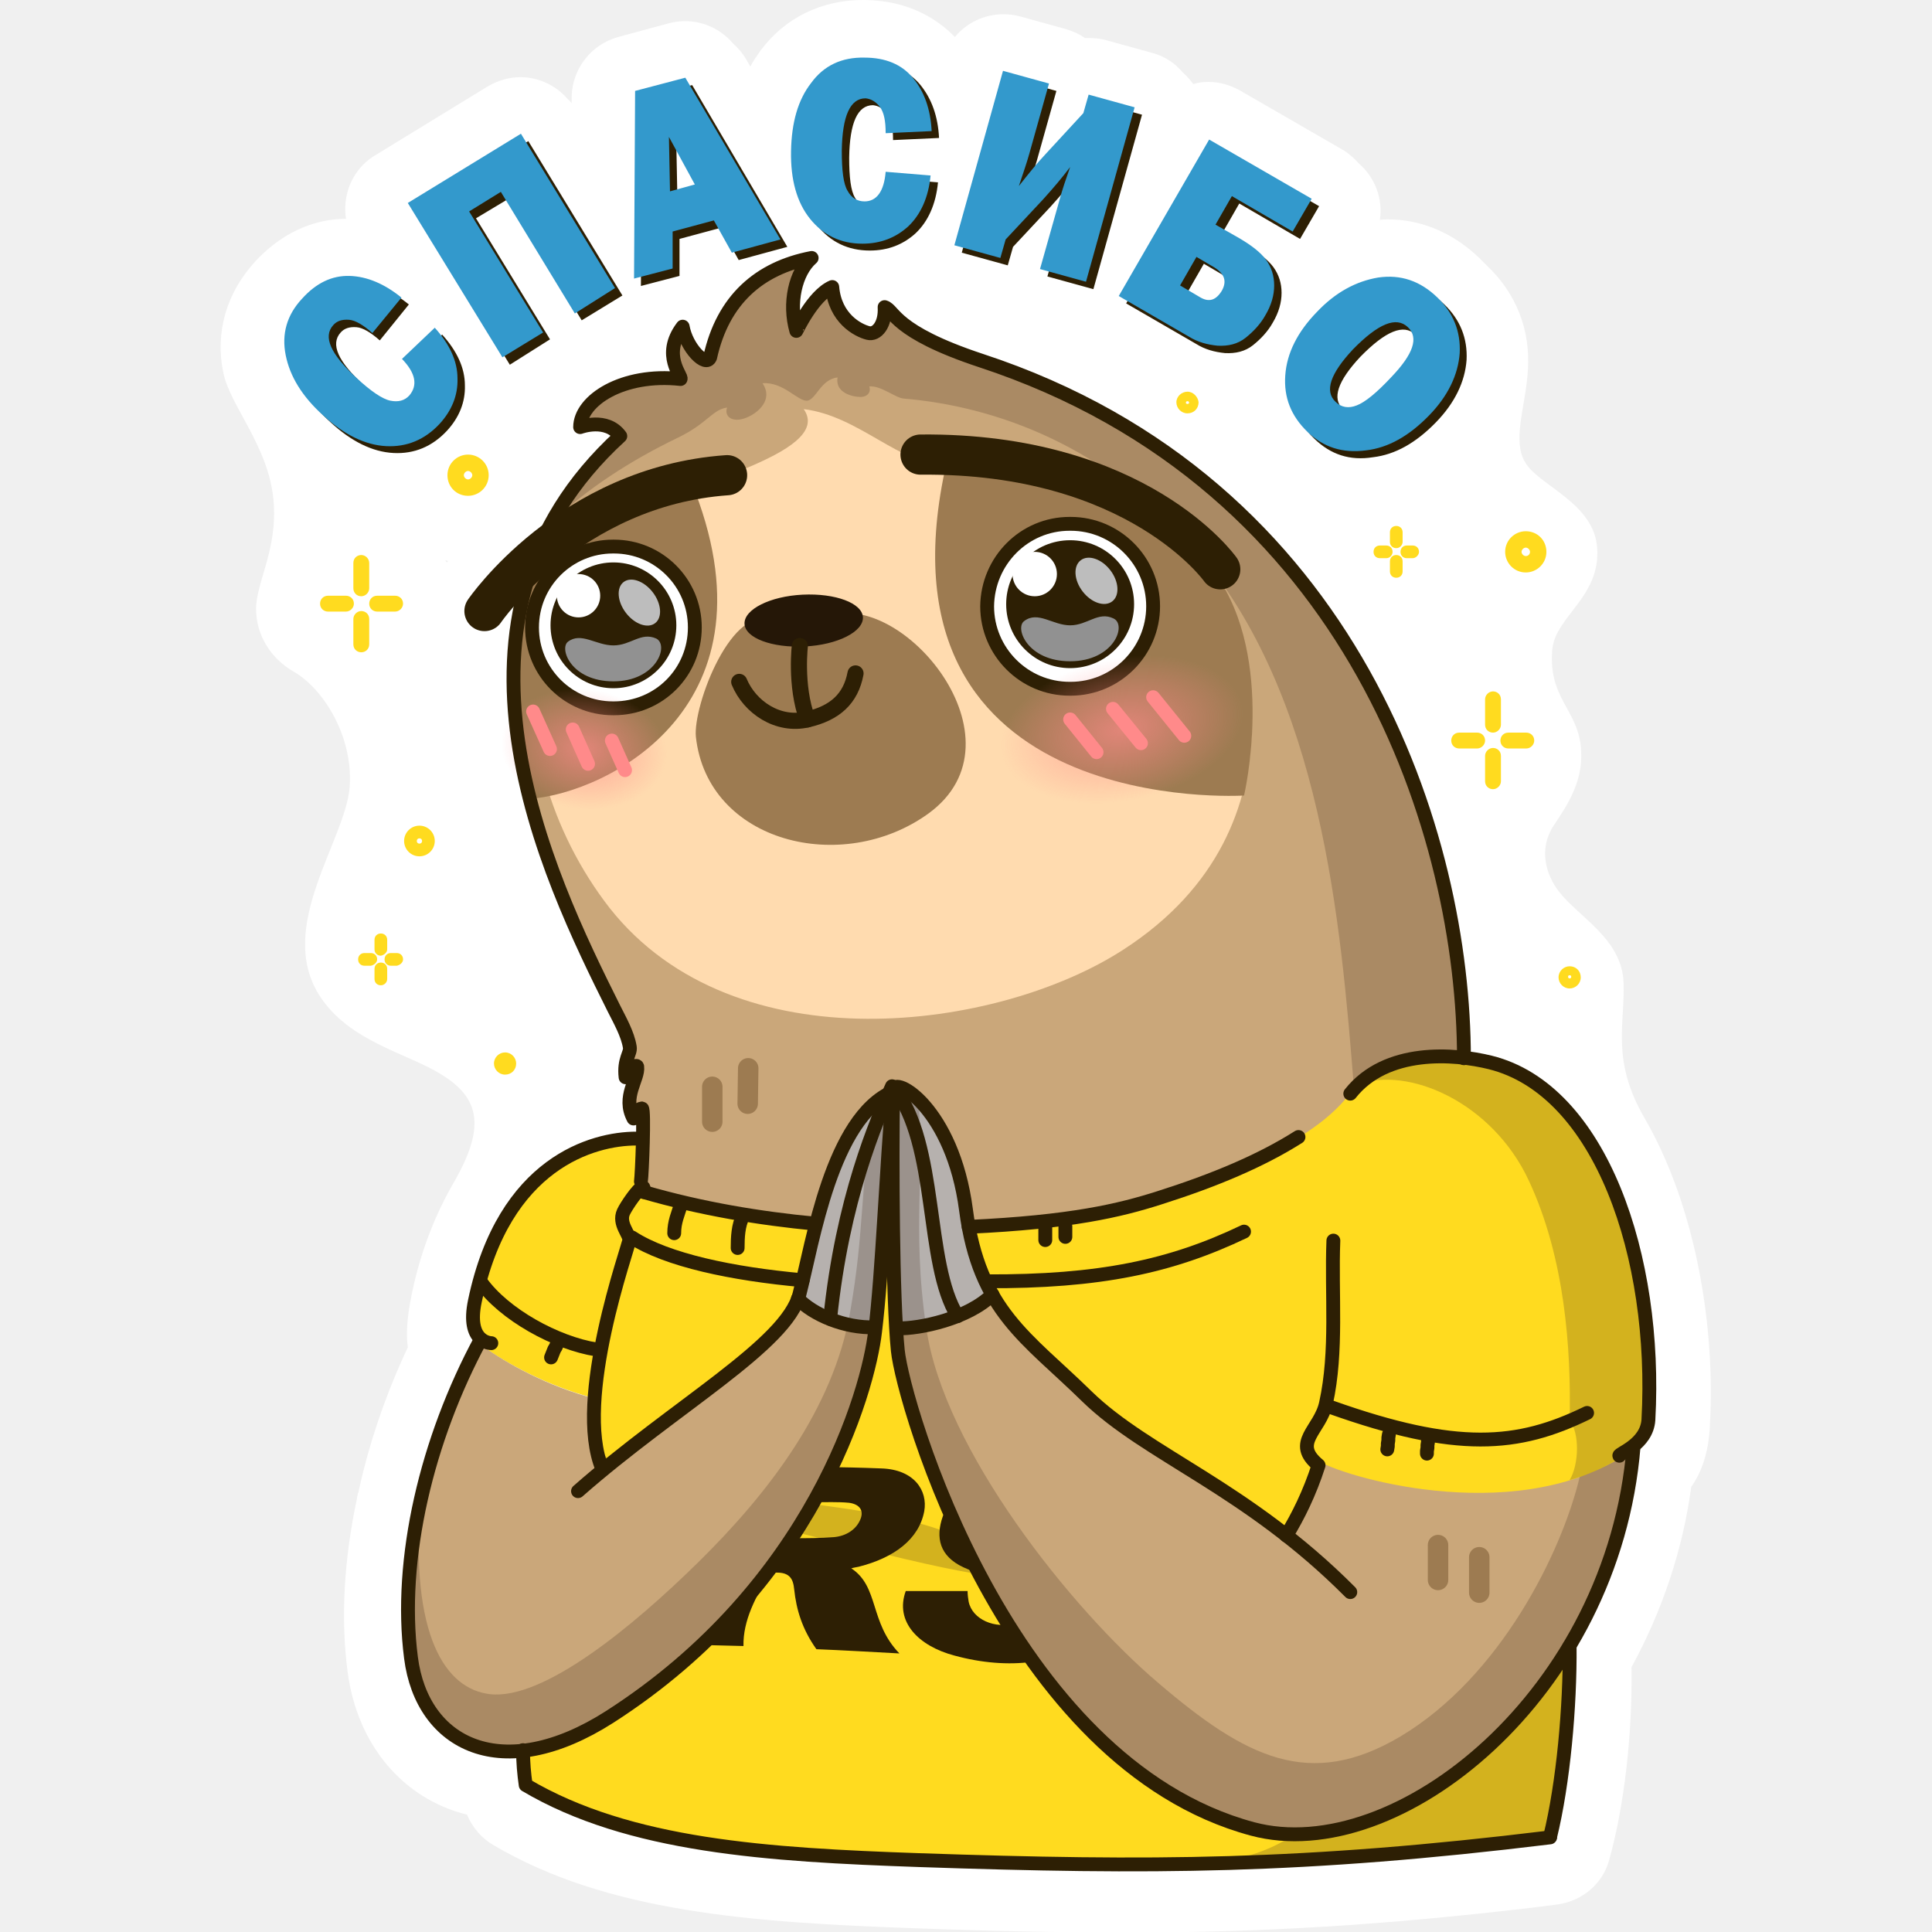
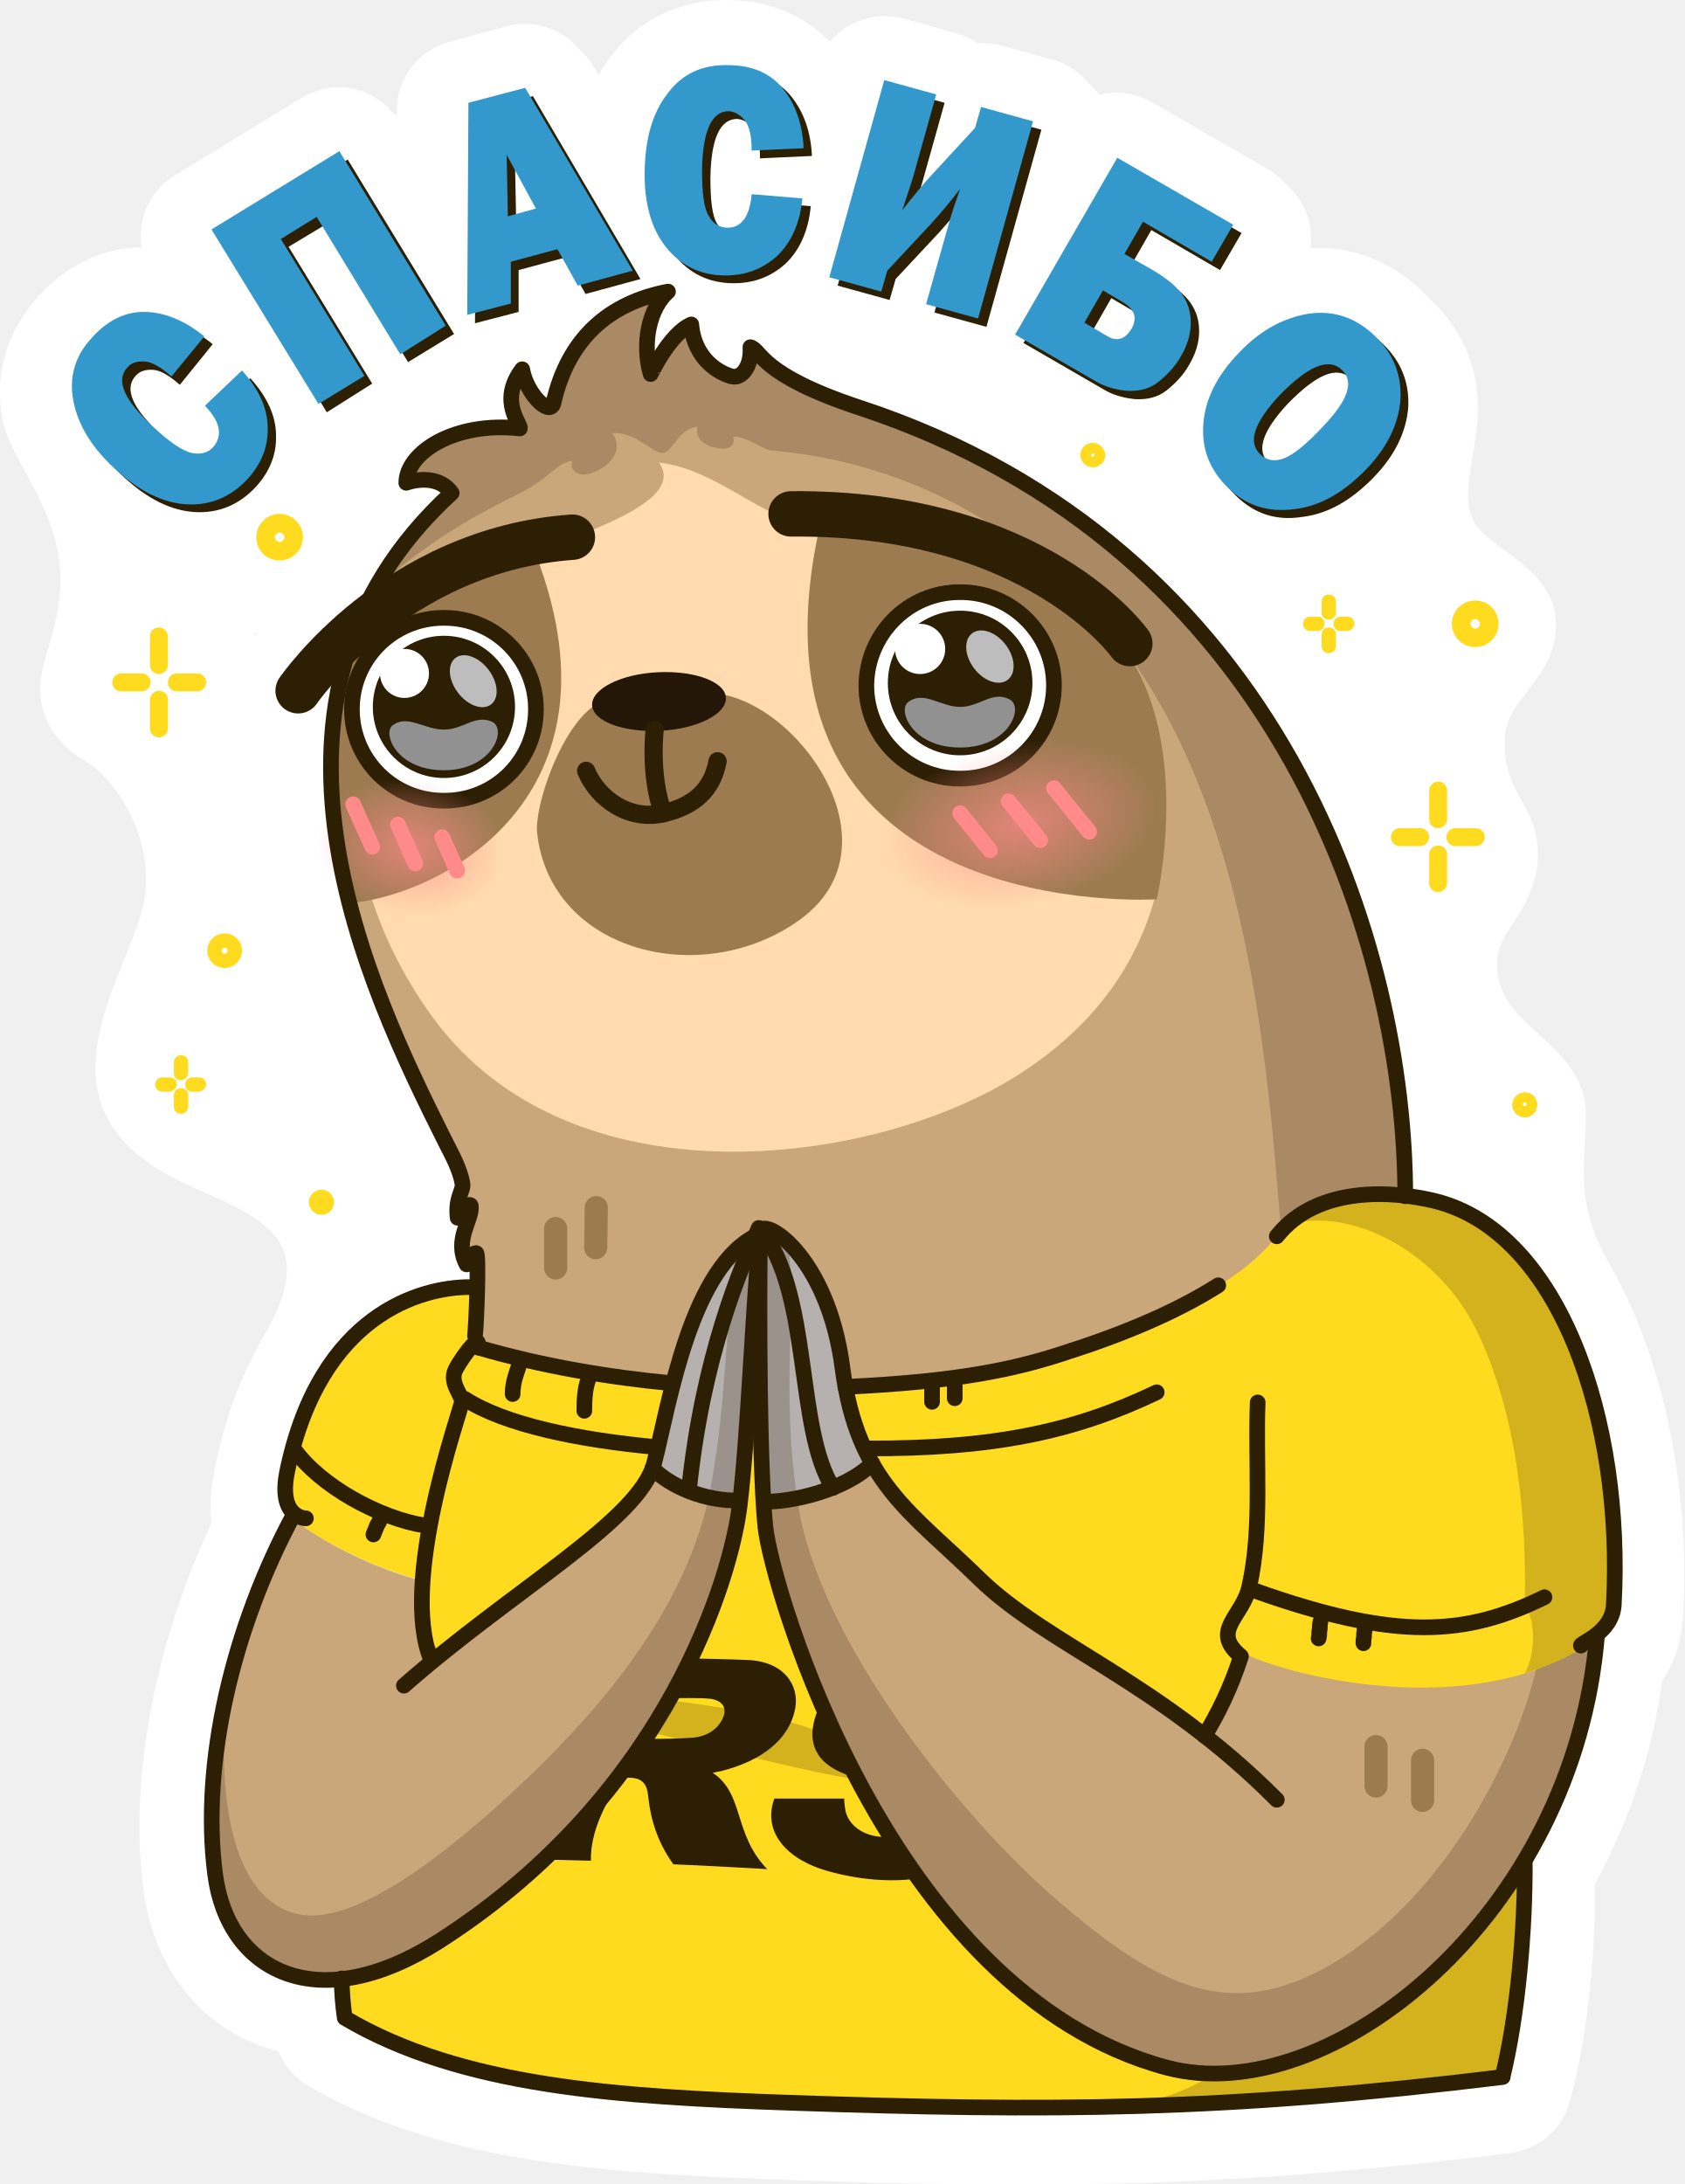
- <svg xmlns="http://www.w3.org/2000/svg" version="1.1" id="Слой_1" x="0px" y="0px" width="350px" height="350px" viewBox="0 0 282 365.5" style="enable-background:new 0 0 282 365.5;" xml:space="preserve">
+ <svg xmlns="http://www.w3.org/2000/svg" version="1.1" id="Слой_1" x="0px" y="0px" width="22rem" height="22rem" viewBox="0 0 282 365.5" style="enable-background:new 0 0 282 365.5;" xml:space="preserve">
  <style type="text/css">
	.st0{fill:#FFFFFF;}
	.st1{fill:#2D1F04;}
	.st2{fill:#3399CC;}
	.st3{fill:#FFDB1F;}
	.st4{opacity:0.23;fill:#3F2719;}
	.st5{fill:#CAA77A;}
	.st6{fill:#B6B1AE;}
	.st7{fill:#FFDBAF;}
	.st8{fill:#9D7B51;}
	.st9{fill:#251707;}
	.st10{fill:#BDBDBD;}
	.st11{fill:#919191;}
	.st12{fill:none;stroke:#2D1F04;stroke-width:2.62;stroke-linecap:round;stroke-linejoin:round;stroke-miterlimit:10;}
	.st13{fill:url(#SVGID_1_);}
	.st14{fill:url(#SVGID_00000026121849974492807610000008322678540274756224_);}
	.st15{fill:none;stroke:#9D7B51;stroke-width:3.87;stroke-linecap:round;stroke-linejoin:round;stroke-miterlimit:10;}
	.st16{fill:none;stroke:#2D1F04;stroke-width:7.6;stroke-linecap:round;stroke-linejoin:round;stroke-miterlimit:10;}
	.st17{fill:none;stroke:#2D1F04;stroke-width:3.05;stroke-linecap:round;stroke-linejoin:round;stroke-miterlimit:10;}
	.st18{fill:none;stroke:#FF8A8A;stroke-width:2.62;stroke-linecap:round;stroke-linejoin:round;stroke-miterlimit:10;}
</style>
  <g>
    <path class="st0" d="M265.4,185.9c-0.3-8.3-8.5-12.4-12.2-17.2c-2.5-3.2-3.9-8-1.1-12.4c2.9-4.3,5.9-8.9,5.2-15.2   c-0.8-7-6.1-9.1-5.4-18.1c0.5-6.4,9.2-10,8.5-19.4c-0.6-8.3-10.6-11.6-13.4-15.8c-2.9-4.2-0.1-10.8,0.3-17.8   c0.5-7.6-2.2-14.5-7.8-19.8c-0.1-0.1-0.2-0.2-0.3-0.3c-0.4-0.4-0.7-0.7-1.1-1.1c-4.9-4.7-10.9-7.3-17.3-7.3c-0.5,0-1,0-1.5,0.1   c0.6-4-0.9-8-4-10.7c-0.9-1-1.9-1.9-3.1-2.6l-19.4-11.2c-1.8-1-3.8-1.6-5.9-1.6c-1,0-2,0.1-2.9,0.4c-0.6-0.8-1.3-1.6-2-2.2   c-1.5-1.8-3.5-3.1-5.8-3.7l-8.7-2.4c-1.1-0.3-2.1-0.4-3.2-0.4c-0.3,0-0.5,0-0.8,0c-1.1-0.8-2.3-1.3-3.6-1.7l-8.7-2.4   c-1.1-0.3-2.1-0.4-3.2-0.4c-3.5,0-6.9,1.6-9.1,4.3c-3.2-3.3-8.6-6.9-17.1-7l-0.3,0c-7.9,0-14.8,3.4-19.4,9.6c-0.7,1-1.4,2-1.9,3   l-0.8-1.4c-0.7-1.2-1.6-2.2-2.5-3c-2.3-2.7-5.6-4.2-9-4.2c-1,0-2,0.1-3.1,0.4L75.2,7c-5.1,1.4-8.7,6-8.8,11.3l0,1.2   c-0.2-0.2-0.4-0.5-0.7-0.7c-2.3-2.7-5.6-4.2-9-4.2c-2.1,0-4.2,0.6-6.1,1.7L29.2,29.4c-2.7,1.6-4.6,4.3-5.3,7.3   c-0.4,1.6-0.4,3.2-0.2,4.7c-4.5,0-11.1,1.5-17.2,8.1c-5.4,5.9-7.6,13.4-6,21c1.2,6.2,8.6,13.9,9.5,24.2c0.8,9.3-3.3,15.4-3.3,20.5   c0,5.1,2.9,9.4,7,11.8c5.7,3.2,11.4,12.3,10.7,21.9c-0.8,10.1-13.9,26.3-5.8,39.3c5.6,8.9,16.7,11,23.2,15.1   c7.3,4.5,8.3,10,2.3,20.4c-3.3,5.7-6.1,12.5-7.8,20.4c-0.6,2.9-1.4,6.8-0.9,10.8c-4.1,8.7-7.3,18-9.3,27.2c0,0.1,0,0.2-0.1,0.3   c-0.1,0.3-0.1,0.6-0.2,0.8l0,0.2c-2.5,11.7-3.1,22.8-1.8,32.8c1.8,13.9,10.5,24.1,22.6,27.1c1,2.4,2.7,4.4,4.9,5.7   c21.6,12.8,49,14.7,80,15.8c16.4,0.6,28.8,0.8,40,0.8c25.6,0,48.5-1.4,76.6-4.7c1.5-0.2,3.1-0.4,4.7-0.6c4.7-0.6,8.7-3.9,9.9-8.5   c2.8-10,4.4-23.7,4.2-36.4c5.8-10.6,9.7-22.2,11.3-34.1c1.9-2.7,3-5.9,3.4-9.8c0-0.4,0.1-0.7,0.1-1.1c0.1-2.1,0.2-4.3,0.2-6.5   c0.1-17.1-3.7-37.2-12.6-52.5C263,200.5,265.7,193.6,265.4,185.9z M42.8,106.4c-0.1-0.1-0.2-0.2-0.3-0.4c0.2,0,0.3,0.1,0.5,0.1   C42.9,106.3,42.9,106.4,42.8,106.4z" />
    <g>
      <path class="st1" d="M35.7,69.2l6.2-5.9c2.8,3.1,4.3,6.3,4.3,9.6c0.1,3.2-1.1,6.1-3.4,8.6c-2.8,3-6.2,4.4-10.1,4.2    c-4-0.2-8-2.2-11.9-5.8c-4-3.6-6.3-7.4-7.1-11.4c-0.8-4,0.2-7.6,3.1-10.7c2.7-3,5.7-4.4,9-4.3c3.3,0.1,6.6,1.5,9.8,4.1l-5.5,6.8    c-1.7-1.5-3.2-2.4-4.4-2.5c-1.3-0.1-2.3,0.2-3,1c-2,2.2-0.5,5.5,4.4,10c2.7,2.5,4.9,4,6.4,4.3c1.5,0.3,2.7,0,3.6-1    C38.7,74.3,38.2,72,35.7,69.2z M54.7,69L36.8,39.8l21.4-13.1L76,55.9l-7.7,4.7l-14-22.9l-6,3.6l14,22.9L54.7,69z M98,49.2    l-3.4-6.1l-7.8,2.1l0,7l-7.3,1.9l0.2-35.5l9.5-2.5l18,30.6L98,49.2z M86.4,37.6l4.7-1.3l-4.9-9L86.4,37.6z M127.2,33.8l8.5,0.7    c-0.4,4.2-1.9,7.4-4.2,9.6c-2.4,2.2-5.3,3.3-8.7,3.3c-4.1,0-7.4-1.6-9.9-4.7c-2.5-3.1-3.7-7.4-3.6-12.8c0.1-5.4,1.3-9.7,3.8-12.9    c2.4-3.3,5.8-4.9,10.1-4.8c4,0,7.1,1.3,9.2,3.9s3.3,5.9,3.5,10l-8.7,0.4c0-2.3-0.3-3.9-1.1-5c-0.8-1-1.7-1.5-2.7-1.6    c-2.9,0-4.4,3.3-4.5,9.9c0,3.7,0.3,6.3,1.1,7.6c0.7,1.3,1.8,2,3.2,2C125.5,39.5,126.9,37.6,127.2,33.8z M149.9,46.7l-1,3.5    l-8.7-2.4l9.2-33l8.7,2.4l-3.7,13.2c-0.5,1.8-1.2,3.8-2,6.2c1.8-2.3,3.5-4.4,5.1-6.1l7.1-7.7l1-3.5l8.7,2.4l-9.2,33l-8.7-2.4    l3.7-13.1c0.5-1.9,1.2-3.9,2-6.2c-1.5,2-3.2,4-5.1,6.1L149.9,46.7z M171.3,57.4l17.1-29.6l19.4,11.2l-3.6,6.2l-11.5-6.7l-3.1,5.4    l4.4,2.5c2.4,1.4,4.2,2.8,5.2,4.2c1,1.4,1.5,3,1.5,4.8c0,1.8-0.5,3.7-1.7,5.7c-0.9,1.6-2.2,3-3.7,4.2c-1.5,1.2-3.3,1.6-5.3,1.5    c-2-0.2-3.8-0.7-5.4-1.7L171.3,57.4z M182.9,55.3l3.9,2.3c1.6,0.9,2.9,0.5,4-1.3c1-1.8,0.5-3.2-1.4-4.4l-3.4-2L182.9,55.3z     M206.9,83c-3.1-3-4.5-6.5-4.2-10.7c0.3-4.2,2.3-8.2,6-12c3.5-3.7,7.4-5.8,11.6-6.5c4.2-0.6,7.9,0.6,11.2,3.8    c3,2.9,4.4,6.4,4.2,10.5c-0.3,4.1-2.2,8.1-5.8,11.8c-3.8,3.9-7.7,6.1-11.9,6.6C213.6,87.2,210,86,206.9,83z M212.3,77.4    c1.1,1.1,2.5,1.3,4,0.7c1.6-0.6,3.8-2.4,6.6-5.4c4.1-4.3,5.2-7.4,3.1-9.4c-2.2-2.1-5.6-0.7-10.4,4.2    C211.3,72.1,210.2,75.4,212.3,77.4z" />
      <path class="st2" d="M34.3,67.9l6.2-5.9c2.8,3.1,4.3,6.3,4.3,9.6c0.1,3.2-1.1,6.1-3.4,8.6c-2.8,3-6.2,4.4-10.1,4.2    c-4-0.2-8-2.2-11.9-5.8c-4-3.6-6.3-7.4-7.1-11.4c-0.8-4,0.2-7.6,3.1-10.7c2.7-3,5.7-4.4,9-4.3c3.3,0.1,6.6,1.5,9.8,4.1L28.7,63    c-1.7-1.5-3.2-2.4-4.4-2.5c-1.3-0.1-2.3,0.2-3,1c-2,2.2-0.5,5.5,4.4,10c2.7,2.5,4.9,4,6.4,4.3c1.5,0.3,2.7,0,3.6-1    C37.3,72.9,36.9,70.6,34.3,67.9z M53.3,67.6L35.4,38.4l21.4-13.1l17.8,29.2L67,59.3L53,36.3L47,40l14,22.9L53.3,67.6z M96.7,47.8    l-3.4-6.1l-7.8,2.1l0,7l-7.3,1.9l0.2-35.5l9.5-2.5l18,30.6L96.7,47.8z M85,36.2l4.7-1.3l-4.9-9L85,36.2z M125.8,32.5l8.5,0.7    c-0.4,4.2-1.9,7.4-4.2,9.6c-2.4,2.2-5.3,3.3-8.7,3.3c-4.1,0-7.4-1.6-9.9-4.7c-2.5-3.1-3.7-7.4-3.6-12.8c0.1-5.4,1.3-9.7,3.8-12.9    c2.4-3.3,5.8-4.9,10.1-4.8c4,0,7.1,1.3,9.2,3.9c2.1,2.5,3.3,5.9,3.5,10l-8.7,0.4c0-2.3-0.3-3.9-1.1-5c-0.8-1-1.7-1.5-2.7-1.6    c-2.9,0-4.4,3.3-4.5,9.9c0,3.7,0.3,6.3,1.1,7.6c0.7,1.3,1.8,2,3.2,2C124.1,38.1,125.5,36.2,125.8,32.5z M148.5,45.3l-1,3.5    l-8.7-2.4l9.2-33l8.7,2.4l-3.7,13.2c-0.5,1.8-1.2,3.8-2,6.2c1.8-2.3,3.5-4.4,5.1-6.1l7.1-7.7l1-3.5l8.7,2.4l-9.2,33l-8.7-2.4    l3.7-13.1c0.5-1.9,1.2-3.9,2-6.2c-1.5,2-3.2,4-5.1,6.1L148.5,45.3z M169.9,56L187,26.4l19.4,11.2l-3.6,6.2l-11.5-6.7l-3.1,5.4    l4.4,2.5c2.4,1.4,4.2,2.8,5.2,4.2c1,1.4,1.5,3,1.5,4.8c0,1.8-0.5,3.7-1.7,5.7c-0.9,1.6-2.2,3-3.7,4.2c-1.5,1.2-3.3,1.6-5.3,1.5    c-2-0.2-3.8-0.7-5.4-1.7L169.9,56z M181.5,54l3.9,2.3c1.6,0.9,2.9,0.5,4-1.3c1-1.8,0.5-3.2-1.4-4.4l-3.4-2L181.5,54z M205.6,81.7    c-3.1-3-4.5-6.5-4.2-10.7c0.3-4.2,2.3-8.2,6-12c3.5-3.7,7.4-5.8,11.6-6.5c4.2-0.6,7.9,0.6,11.2,3.8c3,2.9,4.4,6.4,4.2,10.5    c-0.3,4.1-2.2,8.1-5.8,11.8c-3.8,3.9-7.7,6.1-11.9,6.6C212.2,85.8,208.6,84.6,205.6,81.7z M210.9,76c1.1,1.1,2.5,1.3,4,0.7    c1.6-0.6,3.8-2.4,6.6-5.4c4.1-4.3,5.2-7.4,3.1-9.4c-2.2-2.1-5.6-0.7-10.4,4.2C209.9,70.7,208.8,74,210.9,76z" />
    </g>
    <g>
      <g>
        <path class="st3" d="M26.6,112.8c-0.9,0-1.5-0.7-1.5-1.5v-4.8c0-0.9,0.7-1.5,1.5-1.5s1.5,0.7,1.5,1.5v4.8     C28.1,112.1,27.4,112.8,26.6,112.8z" />
      </g>
      <g>
        <path class="st3" d="M28.1,121.9v-4.8c0-0.9-0.7-1.5-1.5-1.5s-1.5,0.7-1.5,1.5v4.8c0,0.9,0.7,1.5,1.5,1.5S28.1,122.8,28.1,121.9z     " />
      </g>
      <g>
        <path class="st3" d="M34.5,114.2c0-0.9-0.7-1.5-1.5-1.5h-3.4c-0.9,0-1.5,0.7-1.5,1.5c0,0.9,0.7,1.5,1.5,1.5h3.4     C33.8,115.7,34.5,115,34.5,114.2z" />
      </g>
      <g>
        <path class="st3" d="M25.2,114.2c0-0.9-0.7-1.5-1.5-1.5h-3.4c-0.9,0-1.5,0.7-1.5,1.5c0,0.9,0.7,1.5,1.5,1.5h3.4     C24.5,115.7,25.2,115,25.2,114.2z" />
      </g>
      <g>
        <path class="st3" d="M242.2,137.1v-4.8c0-0.9-0.7-1.5-1.5-1.5s-1.5,0.7-1.5,1.5v4.8c0,0.9,0.7,1.5,1.5,1.5     S242.2,137.9,242.2,137.1z" />
      </g>
      <g>
        <path class="st3" d="M242.2,147.8V143c0-0.9-0.7-1.5-1.5-1.5s-1.5,0.7-1.5,1.5v4.8c0,0.9,0.7,1.5,1.5,1.5     S242.2,148.6,242.2,147.8z" />
      </g>
      <g>
        <path class="st3" d="M248.5,140.1c0-0.9-0.7-1.5-1.5-1.5h-3.4c-0.9,0-1.5,0.7-1.5,1.5c0,0.9,0.7,1.5,1.5,1.5h3.4     C247.8,141.6,248.5,140.9,248.5,140.1z" />
      </g>
      <g>
        <path class="st3" d="M239.2,140.1c0-0.9-0.7-1.5-1.5-1.5h-3.4c-0.9,0-1.5,0.7-1.5,1.5c0,0.9,0.7,1.5,1.5,1.5h3.4     C238.5,141.6,239.2,140.9,239.2,140.1z" />
      </g>
      <g>
        <g>
          <path class="st3" d="M223.6,102.5v-1.8c0-0.7-0.5-1.2-1.2-1.2s-1.2,0.5-1.2,1.2v1.8c0,0.7,0.5,1.2,1.2,1.2      S223.6,103.1,223.6,102.5z" />
        </g>
        <g>
          <path class="st3" d="M223.6,108.1v-1.9c0-0.7-0.5-1.2-1.2-1.2s-1.2,0.5-1.2,1.2v1.9c0,0.7,0.5,1.2,1.2,1.2      S223.6,108.8,223.6,108.1z" />
        </g>
        <g>
          <path class="st3" d="M226.7,104.4c0-0.7-0.5-1.2-1.2-1.2h-1.1c-0.7,0-1.2,0.5-1.2,1.2s0.5,1.2,1.2,1.2h1.1      C226.1,105.6,226.7,105,226.7,104.4z" />
        </g>
        <g>
          <path class="st3" d="M221.7,104.4c0-0.7-0.5-1.2-1.2-1.2h-1.2c-0.7,0-1.2,0.5-1.2,1.2s0.5,1.2,1.2,1.2h1.2      C221.2,105.6,221.7,105,221.7,104.4z" />
        </g>
      </g>
      <g>
        <g>
          <path class="st3" d="M31.5,179.6v-1.8c0-0.7-0.5-1.2-1.2-1.2c-0.7,0-1.2,0.5-1.2,1.2v1.8c0,0.7,0.5,1.2,1.2,1.2      C30.9,180.7,31.5,180.2,31.5,179.6z" />
        </g>
        <g>
          <path class="st3" d="M31.5,185.2v-1.9c0-0.7-0.5-1.2-1.2-1.2c-0.7,0-1.2,0.5-1.2,1.2v1.9c0,0.7,0.5,1.2,1.2,1.2      C30.9,186.4,31.5,185.9,31.5,185.2z" />
        </g>
        <g>
          <path class="st3" d="M34.5,181.5c0-0.7-0.5-1.2-1.2-1.2h-1.1c-0.7,0-1.2,0.5-1.2,1.2s0.5,1.2,1.2,1.2h1.1      C33.9,182.6,34.5,182.1,34.5,181.5z" />
        </g>
        <g>
          <path class="st3" d="M29.6,181.5c0-0.7-0.5-1.2-1.2-1.2h-1.2c-0.7,0-1.2,0.5-1.2,1.2s0.5,1.2,1.2,1.2h1.2      C29,182.6,29.6,182.1,29.6,181.5z" />
        </g>
      </g>
      <g>
        <g>
          <path class="st3" d="M46.8,86c-2.1,0-3.9,1.7-3.9,3.9s1.7,3.9,3.9,3.9c2.1,0,3.9-1.7,3.9-3.9S48.9,86,46.8,86z M46.8,90.7      c-0.4,0-0.8-0.4-0.8-0.8c0-0.4,0.4-0.8,0.8-0.8c0.4,0,0.8,0.4,0.8,0.8C47.6,90.3,47.2,90.7,46.8,90.7z" />
        </g>
      </g>
      <g>
        <g>
          <path class="st3" d="M246.9,100.5c-2.1,0-3.9,1.7-3.9,3.9c0,2.1,1.7,3.9,3.9,3.9c2.1,0,3.9-1.7,3.9-3.9      C250.8,102.2,249.1,100.5,246.9,100.5z M246.9,105.2c-0.4,0-0.8-0.4-0.8-0.8c0-0.4,0.4-0.8,0.8-0.8c0.4,0,0.8,0.4,0.8,0.8      C247.7,104.8,247.4,105.2,246.9,105.2z" />
        </g>
      </g>
      <g>
        <g>
          <path class="st3" d="M37.6,156.2c-1.6,0-2.9,1.3-2.9,2.9c0,1.6,1.3,2.9,2.9,2.9s2.9-1.3,2.9-2.9      C40.5,157.5,39.2,156.2,37.6,156.2z M37.6,159.6c-0.3,0-0.5-0.2-0.5-0.5c0-0.3,0.2-0.5,0.5-0.5s0.5,0.2,0.5,0.5      C38.1,159.4,37.9,159.6,37.6,159.6z" />
        </g>
      </g>
      <g>
        <g>
          <path class="st3" d="M55.9,201.2c0-1.1-0.9-2.1-2.1-2.1c-1.1,0-2.1,0.9-2.1,2.1c0,1.1,0.9,2.1,2.1,2.1      C55,203.3,55.9,202.4,55.9,201.2z" />
          <path class="st3" d="M54.2,201.2c0,0.3-0.6,0.3-0.6,0c0-0.2,0.1-0.3,0.3-0.3S54.2,201.1,54.2,201.2z" />
        </g>
      </g>
      <g>
        <g>
          <path class="st3" d="M255.2,182.8c-1.1,0-2.1,0.9-2.1,2.1c0,1.1,0.9,2.1,2.1,2.1c1.1,0,2.1-0.9,2.1-2.1      C257.3,183.7,256.4,182.8,255.2,182.8z M254.9,184.8c0-0.2,0.1-0.3,0.3-0.3c0.2,0,0.3,0.1,0.3,0.3      C255.5,185.2,254.9,185.2,254.9,184.8z" />
        </g>
      </g>
      <g>
        <g>
          <path class="st3" d="M182.9,74.1c-1.1,0-2.1,0.9-2.1,2c0,1.1,0.9,2.1,2.1,2.1s2.1-0.9,2.1-2.1C184.9,75.1,184,74.1,182.9,74.1z       M182.6,76.2c0-0.2,0.1-0.3,0.3-0.3s0.3,0.1,0.3,0.3C183.2,76.5,182.6,76.5,182.6,76.2z" />
        </g>
      </g>
    </g>
    <g>
      <g>
        <path class="st3" d="M80,214.7c0,3.1-0.1,6.8-0.3,9.2c-0.8,0.2-3.1,3.6-3.6,4.7c-1,2.2,1.2,4.2,1.1,5.3c-0.1,1-5.8,17-6.6,30.6     c-8.8-2.3-16.8-6.7-21.3-10c-0.3-0.2-0.6-0.4-0.9-0.6c-1.3-0.9-1.8-2-0.4-8.6C53.6,219.4,68.4,214.8,80,214.7L80,214.7z" />
        <path class="st3" d="M112.6,230.7c-1,4-1.8,7.7-2.5,10.7c-0.2,0.9-0.4,1.7-0.6,2.5c-2.2,8.9-20.3,19.3-37.3,33.4     c-1.4-3.4-1.8-7.9-1.5-12.7c0.8-13.6,6.5-29.6,6.6-30.6c0.1-1.1-2.1-3.1-1.1-5.3c0.5-1.1,2.8-4.5,3.6-4.7     c0.2-0.1,0.4,0.2,0.3,0.8C91,227.9,102.1,229.8,112.6,230.7z" />
        <path class="st3" d="M251.5,347.5c-46.8,5.7-75.5,5.1-119.4,3.6c-28.5-1-54.8-2.6-74.4-14.2c-0.3-2.1-0.5-4.3-0.5-6.6     c4.9-0.6,10.4-2.6,16.3-6.4c38.5-24.7,48.9-61.6,50.3-72.9c0.3-2.6,0.6-5.5,0.8-8.8c0.3-3.4,0.5-7,0.7-10.7c0.6,0,1.2,0,1.7,0     c0.1,3.7,0.1,7.4,0.2,10.8c0.2,5.1,0.4,9.5,0.7,12.5c1,9.9,20.6,78,67.1,90.5c18.3,4.9,42-6.3,60.1-33.9     C255.7,323.4,254.4,337.4,251.5,347.5z" />
        <path class="st3" d="M270.1,268.5c-0.2,3.7-1,5-3,6.4c-0.5,0.4-1.1,0.7-1.8,1.2c-21.4,13.5-53.9,3.7-57.7,0.8     c-1.6,5.2-3.9,9.8-6.1,13.3c-15-11.8-28.7-17.5-37.7-26.2c-8.1-7.9-15-12.7-19.2-21.8c-1.4-2.9-2.4-6.3-3.2-10.3     c19.4-0.9,33.4-4.1,36.1-5.5c6.4-2.9,27.7-8.5,36.1-19.7c5.5-6.8,14.7-7.6,21.6-6.7c1.8,0.2,3.4,0.5,4.8,0.9     C261.1,206,271.8,237.6,270.1,268.5z" />
      </g>
      <path class="st4" d="M64.6,297.2c3.8-4.5,8-7.2,10.3-8.6c4.8-3,10.7-3.3,16-2.5c14.4,2.1,40.4,10.2,55.1,12.1    c26.8,3.5,50.1-6.4,47.3-10.4c-2.3-3.4-42.4,6.7-57.5,1.5c-13.4-4.6-34.4-5.5-48.1-7.8c-3.3-0.6-14.1-3.3-16.9-8.3    c0.1,2.2,0.8,4.3,2,6.4c-1.2,3.2-2.7,6.1-2.9,6.5C68,289.9,65.8,293.8,64.6,297.2z" />
      <g>
        <g>
          <path class="st1" d="M101.9,277.3c8.1,0.2,15.6,0.2,23.1,0.5c6.2,0.2,8.8,4.2,8.1,8.1c-1,5.3-5.7,8.8-12.4,10.5      c-0.4,0.1-0.7,0.1-1.4,0.3c5.3,3.5,3.4,10.2,9.1,16.1c-5.6-0.3-10.6-0.6-15.7-0.8c-2.7-3.8-3.8-7.5-4.2-11.3      c-0.2-2-0.8-3.6-4.5-3.1c-2.8,4.4-5.2,9-5.1,13.8c-4.4-0.1-8.1-0.2-11.8-0.3C89.7,298.3,100.6,290.5,101.9,277.3z M112,284.2      c-0.8,2.2-2,4.3-3.6,6.8c2.6,0,5,0,7.6-0.2c2.3-0.2,4.1-1.4,4.9-3.1c0.9-1.8,0.1-3.1-2-3.4C116.8,284.1,114.4,284.2,112,284.2z" />
          <path class="st1" d="M167.1,288.3c-3.6,0.1-6.9,0.3-10.5,0.4c0.1-3.1-1.7-4.9-4.7-5c-1.9-0.1-3.5,0.5-4.6,2.6      c-0.2,1.8,0.8,2.4,2.2,2.8c2.5,0.8,5,1.5,7.5,2.3c1.4,0.5,2.7,1,3.9,1.7c7.8,4.2,5.1,14.2-0.5,18.6c-1.8,1.5-4.4,2.4-7,2.7      c-4.4,0.6-9.5,0.2-14.6-1.2c-6.8-1.8-11.3-6.4-9.2-12.2c3.9,0,7.7,0,11.7,0c0,0.7,0.1,1.4,0.2,2c0.7,3.4,5,5.2,8.8,4.1      c1.7-0.5,2.9-1.6,3.3-3.2c0.3-1.5-0.4-2.7-1.8-3.3c-1.2-0.5-2.4-0.9-3.7-1.4c-2.6-0.9-5.2-1.6-7.6-2.7c-4.5-2.1-5.3-5.6-3.9-9.6      c1.6-4.4,4.3-8.1,8.9-9.6c4.3-1.4,9-1.5,14,0C164.6,279.2,167.6,282.7,167.1,288.3z" />
        </g>
      </g>
      <path class="st5" d="M267,274.3c-1.5,14.9-6.7,28.4-14,39.5c0,0,0,0,0,0c-15.3,23.3-39.8,36.3-58,31.4    c-46.5-12.5-66.1-80.6-67.1-90.5c-0.3-3-0.5-7.4-0.7-12.5c-0.1-3.4-0.2-7-0.2-10.8c-0.1-9.3-0.1-19.1,0.1-25.9    c0.1-3,11.3,3.4,13.8,22.6c0.1,1.1,0.3,2.2,0.5,3.2c0.7,4,1.8,7.4,3.2,10.3c4.2,9.1,11.1,13.9,19.2,21.8    c9,8.7,22.6,14.5,37.7,26.2c2.2-3.5,4.5-8.1,6.1-13.3c3.9,2.8,36.3,12.7,57.7-0.8C265.9,275.1,266.5,274.7,267,274.3z" />
      <path class="st5" d="M127.3,205.7c-0.7,7.8-1.2,17.2-1.8,25.9c-0.2,3.8-0.5,7.4-0.7,10.7c-0.3,3.2-0.5,6.2-0.8,8.8    c-1.4,11.3-11.7,48.2-50.3,72.9c-5.9,3.8-11.4,5.8-16.3,6.4c-11.8,1.4-19.8-5.9-21.3-17.6c-2.3-18.1,2.8-40.2,12.5-58.8    c0.3,0.2,0.6,0.4,0.9,0.6c4.5,3.3,12.4,7.7,21.3,10c-0.3,4.8,0.1,9.3,1.5,12.7c17.1-14.1,35.1-24.5,37.3-33.4    c0.2-0.7,0.4-1.6,0.6-2.5c0.7-3,1.5-6.7,2.5-10.7C115.4,220.6,119.6,209,127.3,205.7z" />
      <path class="st5" d="M235.2,200.2c-7-0.9-16.2-0.1-21.6,6.7c-8.4,11.2-29.7,16.9-36.1,19.7c-2.7,1.4-16.8,4.6-36.1,5.5    c-0.2-1-0.4-2.1-0.5-3.2c-2.5-19.2-13.8-25.6-13.8-22.6c-7.7,3.3-11.9,14.9-14.6,25.1c-10.5-1-21.6-2.8-32.6-6    c0.1-0.6,0-0.9-0.3-0.8c0.1-2.4,0.2-6.1,0.3-9.2h0c0-3-0.1-5.7-0.3-5.8c-0.8,0.1-1.4,0.9-1.6,1.9c-2.2-4.1,1-7.5,0.7-9.8    c-0.1-0.5-1.4,0.2-2.2,2c-0.4-3.4,1-4.5,0.8-5.7c-0.4-2.5-1.9-5.1-3-7.3C61.6,165.5,38,116.5,75.3,82.3c-2.5-3.4-7.6-1.5-7.6-1.6    c0-5,8-10.3,19-9.1c0.4-0.5-3.7-4.5,0.4-9.9c0.7,4,4.3,7.8,5.2,5.8c2.4-10.9,9.3-16.9,19.2-18.8c-3.1,2.7-4.4,8.6-2.9,13.8    c0,0,3.1-6.8,6.8-8.3c0.5,5.9,4.8,8.2,6.8,8.7c1.6,0.4,3.3-1.6,3.1-4.8c1.9,0.6,1.6,4.6,18.2,10.1    C214.6,91.4,235.1,158.6,235.2,200.2z" />
      <path class="st6" d="M152.4,310.3c-0.2-0.2-0.3-0.5-0.5-0.7" />
      <path class="st7" d="M60.5,119.8c2.4-9.6,9.7-17.1,16.9-22c8.4-5.8,38.9-11.8,32.9-20.4c10.6,1.3,18.2,10.7,27.3,10.7    c9.5,0,14.8,0.6,21.2,2.8c12,4.1,23.1,6,31,20.4c2.7,4.8,17.7,44.7-19.1,68.4c-23.5,15.2-73.3,22.2-97.1-7.9    C62.6,157.7,56.1,137.8,60.5,119.8z" />
      <path class="st8" d="M104.8,117.5c-8-4-15.5,16.1-14.9,21.9c2.2,20,27.7,26.3,44,14.5c19.1-13.9-5.2-42.8-19.2-37.2" />
      <path class="st8" d="M58.7,151.1c14.2-1.1,47.8-17.3,30.3-60c-9.6,1.3-18.6,4.6-29.5,14.3C52.2,121.2,54.5,138,58.7,151.1z" />
      <path class="st8" d="M137,89c-14,66,56.6,61.5,56.6,61.5s6.1-25.8-5.4-41.9c-1.1-1.5-24.5-17.2-26.2-16.9    C148.1,94.1,139.9,75.1,137,89z" />
      <path class="st4" d="M69,78.7c-0.1,0.1-0.2,0.1-0.3,0.2c-0.1,0-0.1,0.1-0.1,0.3" />
      <path class="st9" d="M99.1,118c-0.1-2.7,4.8-5.2,11-5.5c6.2-0.3,11.3,1.6,11.4,4.3s-4.8,5.2-11,5.5    C104.3,122.6,99.2,120.7,99.1,118z" />
      <path class="st1" d="M163.8,140.6c-0.4,0-0.7-0.1-1.1-0.1" />
      <path class="st4" d="M125.9,302.7c-0.2-0.1-0.4-0.2-0.6-0.3" />
      <g>
        <path class="st6" d="M146,244.8c-4.6,4.5-14.6,6.7-18.6,6.6c-0.2-2.6-0.3-5.7-0.4-9.1c-0.1-3.4-0.2-7-0.2-10.8     c-0.1-7.3-0.1-15,0-21.3v0c0.1-1.5,0.2-3.1,0.4-4.5c-0.1,0-0.2,0.1-0.3,0.1v-0.3c0.1-3,11.3,3.4,13.8,22.6     c0.2,1.1,0.3,2.2,0.5,3.2c0.7,4,1.8,7.4,3.2,10.3C144.8,242.7,145.4,243.8,146,244.8z" />
        <path class="st6" d="M126.8,205.8c0,1.4,0,2.8-0.1,4.4v0c-0.5,6.8-1,14.3-1.4,21.4c-0.2,3.8-0.5,7.4-0.7,10.7     c-0.3,3.2-0.5,6.2-0.8,8.7c-5.6,0.2-11.9-2.5-14.9-5.4c0.3-0.6,0.4-1.1,0.6-1.7c0.2-0.7,0.4-1.6,0.6-2.5c0.7-3,1.5-6.7,2.5-10.7     C115.1,220.7,119.3,209.3,126.8,205.8z" />
      </g>
      <g>
        <path class="st0" d="M74.2,103.4h0.2c8.4,0,15.3,6.8,15.3,15.3S82.9,134,74.4,134h-0.2c-8.4,0-15.3-6.8-15.3-15.3     S65.8,103.4,74.2,103.4z" />
        <circle class="st1" cx="74.3" cy="118.3" r="11.9" />
        <circle class="st0" cx="67.7" cy="112.7" r="4.1" />
        <ellipse transform="matrix(0.7935 -0.6086 0.6086 0.7935 -53.0184 71.7438)" class="st10" cx="79.2" cy="114" rx="3.2" ry="4.9" />
        <path class="st11" d="M74.3,128.9C74.3,128.9,74.3,128.9,74.3,128.9c-8,0-10.3-6.2-8.6-7.5c2.5-1.9,5.3,0.7,8.6,0.7     s5.2-2.6,8.1-1.3C84.9,122.1,82.4,128.9,74.3,128.9z" />
        <path class="st12" d="M74.2,103.4h0.2c8.4,0,15.3,6.8,15.3,15.3S82.9,134,74.4,134h-0.2c-8.4,0-15.3-6.8-15.3-15.3     S65.8,103.4,74.2,103.4z" />
      </g>
      <g>
        <path class="st0" d="M160.6,99.1h0.2c8.6,0,15.6,7,15.6,15.6c0,8.6-7,15.6-15.6,15.6h-0.2c-8.6,0-15.6-7-15.6-15.6     C145.1,106.1,152,99.1,160.6,99.1z" />
        <circle class="st1" cx="160.7" cy="114.3" r="12.1" />
        <circle class="st0" cx="154" cy="108.6" r="4.2" />
        <ellipse transform="matrix(0.7935 -0.6086 0.6086 0.7935 -32.6863 123.5214)" class="st10" cx="165.7" cy="109.9" rx="3.3" ry="4.9" />
        <path class="st11" d="M160.7,125.1C160.7,125.1,160.7,125.1,160.7,125.1c-8.1,0-10.5-6.3-8.7-7.6c2.6-2,5.4,0.8,8.7,0.8     s5.3-2.7,8.2-1.3C171.5,118.2,169,125.1,160.7,125.1z" />
        <path class="st12" d="M160.6,99.1h0.2c8.6,0,15.6,7,15.6,15.6c0,8.6-7,15.6-15.6,15.6h-0.2c-8.6,0-15.6-7-15.6-15.6     C145.1,106.1,152,99.1,160.6,99.1z" />
      </g>
      <radialGradient id="SVGID_1_" cx="170.485" cy="138.012" r="23.223" gradientTransform="matrix(0.9805 -0.1966 0.1145 0.5713 -12.4804 92.6747)" gradientUnits="userSpaceOnUse">
        <stop offset="0" style="stop-color:#FF8A8A;stop-opacity:0.7" />
        <stop offset="1" style="stop-color:#FF8A8A;stop-opacity:0" />
      </radialGradient>
      <path class="st13" d="M194.2,133.1c1.6,7.7-7.7,16.2-20.8,18.9c-13.1,2.7-25-1.3-26.6-9c-1.6-7.7,7.7-16.2,20.8-18.9    S192.6,125.4,194.2,133.1z" />
      <radialGradient id="SVGID_00000048463144284875371280000004663284443942635157_" cx="68.737" cy="141.708" r="15.754" gradientTransform="matrix(0.9919 0.1274 -9.197421e-02 0.7162 13.5933 31.4554)" gradientUnits="userSpaceOnUse">
        <stop offset="0" style="stop-color:#FF8A8A;stop-opacity:0.7" />
        <stop offset="1" style="stop-color:#FF8A8A;stop-opacity:0" />
      </radialGradient>
      <path style="fill:url(#SVGID_00000048463144284875371280000004663284443942635157_);" d="M85.1,144.6c-1.2,6.5-9.4,10.5-18.5,8.8    c-9-1.6-15.4-8.2-14.2-14.7c1.2-6.5,9.4-10.5,18.5-8.8C79.9,131.6,86.3,138.1,85.1,144.6z" />
      <path class="st4" d="M235.2,200.2c-6.6-0.8-15.2-0.2-20.8,5.7c-2.5-31.4-6.1-74.4-30-102c-16.8-19.4-37.5-27-55.2-28.5    c-1.5-0.1-4.3-2.5-6.5-2.3c0.4,1.1-0.4,2-1.6,2c-1.6,0-4.9-0.8-4.4-3.7c-3.2,0.4-4,4.1-5.7,4.4c-1.8,0.2-4.5-3.6-8.5-3.3    c2.1,3.1-0.8,5.6-3,6.5c-2.7,1.1-4.3-0.2-3.7-1.9c-2.8,0.4-3.7,3-9.3,5.7c-8.7,4.2-17.3,9.6-24.5,16.6c3.1-5.9,7.5-11.6,13.3-17    c-2.5-3.4-7.6-1.5-7.6-1.6c0-5,8-10.3,19-9.1c0.4-0.5-3.7-4.5,0.4-9.9c0.7,4,4.3,7.8,5.2,5.8c2.4-10.9,9.3-16.9,19.2-18.8    c-3.1,2.7-4.4,8.6-2.9,13.8c0,0,3.1-6.8,6.8-8.3c0.5,5.9,4.8,8.2,6.8,8.7c1.6,0.4,3.3-1.6,3.1-4.8c1.9,0.6,1.6,4.6,18.2,10.1    C214.6,91.4,235.1,158.6,235.2,200.2z" />
      <path class="st4" d="M270.1,268.5c-0.2,3.7-1,5-3,6.4c-0.1,0.1-0.2,0.1-0.2,0.2c0-0.2,0.1-0.5,0.1-0.8c-0.5,0.4-1.1,0.7-1.8,1.2    c-3.2,2-6.5,3.5-10,4.5c1.8-3,1.9-8.9,0-11.3c0.3-13.5-0.9-30.7-7.7-45.3c-6.9-14.9-22.9-21.8-32.4-18.2    c5.5-5.5,13.9-6.1,20.3-5.3c1.8,0.2,3.4,0.5,4.8,0.9C261.1,206,271.8,237.6,270.1,268.5z" />
      <path class="st4" d="M251.5,347.5c-23.3,2.8-42.2,4.1-60.6,4.5c6.6-1.5,10.6-3.6,12.8-5.6c16.7,0.1,36.2-11.6,51.6-35    C255.7,323.4,254.4,337.4,251.5,347.5z" />
      <path class="st4" d="M127.3,205.7c-0.7,7.8-1.2,17.2-1.8,25.9c-0.2,3.8-0.5,7.4-0.7,10.7c-0.3,3.2-0.5,6.2-0.8,8.8    c-1.4,11.3-11.7,48.2-50.3,72.9c-5.9,3.8-11.4,5.8-16.3,6.4c-11.8,1.4-19.8-5.9-21.3-17.6c-1.2-9-0.5-19.1,1.7-29.1    c-2,26,4.8,35.8,13.1,36.8c10.1,1.2,27-12.7,39.5-25c13.1-12.9,25.5-28.9,28.7-47.4c2.7-15.4,1.8-22.6,4.5-40.2    C124.8,207,126,206.2,127.3,205.7z" />
      <path class="st4" d="M267,274.3c-1.5,14.9-6.7,28.4-14,39.5c0,0,0,0,0,0c-15.3,23.3-39.8,36.3-58,31.4    c-46.5-12.5-66.1-80.6-67.1-90.5c-0.3-3-0.5-7.4-0.7-12.5c-0.1-3.4-0.2-7-0.2-10.8c-0.1-9.3-0.1-19,0.1-25.9    c0-1.3,2.1-0.9,4.7,1.6c1.7,12.9-1.2,24.9,1.7,44.2c3.3,22.9,27.4,53.1,43.9,67.1c16.5,14.1,28.6,20.3,45.8,10.1    c18.9-11.3,30.5-34.8,33.9-49.1c2.8-1,5.6-2.3,8.2-3.9C265.9,275.1,266.5,274.7,267,274.3z" />
      <g>
        <line class="st15" x1="230.3" y1="292.3" x2="230.3" y2="298.9" />
        <line class="st15" x1="238.1" y1="294.6" x2="238.1" y2="301.3" />
      </g>
      <g>
        <line class="st15" x1="99.8" y1="202.1" x2="99.7" y2="208.8" />
        <line class="st15" x1="93" y1="205.6" x2="93" y2="212.2" />
      </g>
      <path class="st12" d="M141.5,232.1c19.4-0.9,28.6-3.1,36.1-5.5c10.4-3.3,19.2-7,26.3-11.5" />
      <path class="st12" d="M80,225.5c11,3.2,22,5,32.5,6" />
      <path class="st12" d="M57.2,331.1c0,2.3,0.2,4.5,0.5,6.6c19.6,11.6,45.9,13.2,74.4,14.2c43.9,1.5,72.7,1.4,119.4-4.3" />
      <path class="st12" d="M80,225.5c0.1-0.7,0-1-0.2-0.9c-0.8,0.2-3.1,3.6-3.6,4.7c-1,2.2,1.2,4.2,1.1,5.3    c-0.1,1.3-10.6,30.2-5.1,43.3" />
      <path class="st16" d="M132.4,86c41.1-0.4,56.7,21.7,56.7,21.7" />
      <path class="st16" d="M95.8,89.9c-29.8,2.1-45.9,25.7-45.9,25.7" />
      <path class="st12" d="M110.1,242.2c-13.3-1.2-25.7-3.8-32.3-8.1" />
      <path class="st12" d="M193.6,233c-13.8,6.6-27.3,9.5-48.8,9.4" />
      <g>
        <path class="st12" d="M87.1,227.8c-0.6,1.9-1.3,3.4-1.3,5.5" />
        <path class="st12" d="M98.8,230.1c-0.9,1.7-1,4-1,6" />
      </g>
      <g>
        <polyline class="st12" points="156,232 156,232.5 156,233 156,234 156,234.6    " />
        <polyline class="st12" points="159.8,232 159.8,232.7 159.8,233.5 159.8,234    " />
      </g>
      <path class="st12" d="M79.5,223.5c0.2-1.2,0.7-13.7,0.2-13.8c-0.8,0.1-1.4,0.9-1.6,1.9c-2.2-4.1,1-7.5,0.7-9.8    c-0.1-0.5-1.4,0.2-2.2,2c-0.4-3.4,1-4.5,0.8-5.7c-0.4-2.5-1.9-5.1-3-7.3c-12.6-25.2-36.2-74.1,1.2-108.3C73,78.9,68,80.8,68,80.8    c0-5,8-10.3,19-9.1c0.4-0.5-3.7-4.5,0.4-9.9c0.7,4,4.4,7.8,5.2,5.8c2.4-10.9,9.3-16.9,19.2-18.8c-3.1,2.7-4.4,8.6-2.9,13.8    c0,0.1,3.1-6.7,6.8-8.3c0.5,5.9,4.8,8.2,6.8,8.7c1.6,0.4,3.3-1.6,3.1-4.9c1.9,0.6,1.6,4.6,18.2,10.1c71,23.3,91.4,90.4,91.4,132" />
      <path class="st17" d="M111,136.1c-2.4-6.4-1.4-14.3-1.4-14.2" />
      <path class="st12" d="M210,266.2c23.9,8.5,35.4,7.5,48.5,1.1" />
      <g>
        <polyline class="st12" points="221,271.4 220.9,272 220.9,272.5 220.8,273.1 220.8,273.6 220.7,274.2    " />
        <polyline class="st12" points="228.4,272.2 228.4,272.8 228.3,273.4 228.3,273.9 228.2,274.5 228.2,275    " />
      </g>
      <g>
        <path class="st12" d="M49.2,242.5c4.4,6.2,14.3,11.6,21.9,12.8" />
        <polyline class="st12" points="63.6,254.3 63.4,254.8 63.1,255.3 62.9,255.8 62.7,256.3 62.5,256.8    " />
        <path class="st12" d="M78.6,215.4c-8.1,0-25,4.5-30.5,30.7c-1.7,8,3.1,8,3.1,8" />
      </g>
      <path class="st12" d="M210.5,234.7c-0.4,10.1,0.8,20.9-1.4,30.8c-1.1,5.1-6.6,7.4-1.4,11.7c-1.7,5.3-3.9,9.7-6.1,13.3" />
      <path class="st12" d="M213.7,206.9c6.8-8.6,19.6-7.6,26.5-5.9c20.9,5.2,31.6,36.8,29.9,67.6c-0.3,4.7-5.7,6.4-5.5,6.8" />
      <path class="st17" d="M98.1,129c2,4.8,7.3,8.4,12.9,7.1c5.2-1.2,8.2-3.9,9.1-8.7" />
      <path class="st12" d="M49.2,253.4c-10.2,18.9-15.6,41.6-13.2,60.2c2.1,16.5,17.3,24.2,37.6,11.2c38.5-24.7,48.9-61.6,50.2-72.9    c1.4-11.4,2.1-31,3.4-45.4c-11.6,5-15.2,28.6-17.7,38.3c-2.4,9.6-23.6,21.2-41.9,37.3" />
      <path class="st12" d="M267.3,273.6c-3.8,47-44.9,79.7-72.1,72.4c-46.5-12.5-66.1-80.6-67.1-90.5c-1-9.9-1.1-35.3-0.9-49.2    c0.1-3,11.3,3.4,13.8,22.6c2.5,19.2,11.6,24.2,22.9,35.3c11.4,11.1,30.2,17.3,49.8,37" />
      <path class="st12" d="M255.2,311.4c0.1,11.5-1.2,25.9-3.7,36.1" />
      <g>
        <line class="st18" x1="160.7" y1="136.1" x2="165.7" y2="142.3" />
        <line class="st18" x1="168.8" y1="134.1" x2="174.1" y2="140.6" />
        <line class="st18" x1="176.4" y1="131.9" x2="182.3" y2="139.2" />
      </g>
      <g>
        <line class="st18" x1="59.1" y1="134.6" x2="62.3" y2="141.7" />
        <line class="st18" x1="66.6" y1="138" x2="69.5" y2="144.5" />
        <line class="st18" x1="74" y1="140.1" x2="76.5" y2="145.7" />
      </g>
      <g>
        <path class="st12" d="M128.1,251.3c4.1,0.1,13.3-1.8,17.9-6.4" />
        <path class="st12" d="M127.3,205.7c8.6,10.9,5.8,33.2,12.1,43.3" />
      </g>
      <g>
        <path class="st12" d="M109.2,245.7c2.9,3,8.8,5.6,14.6,5.4" />
        <path class="st12" d="M127,205.5c-2.9,6.4-9.4,21.4-11.7,44" />
      </g>
    </g>
  </g>
</svg>
